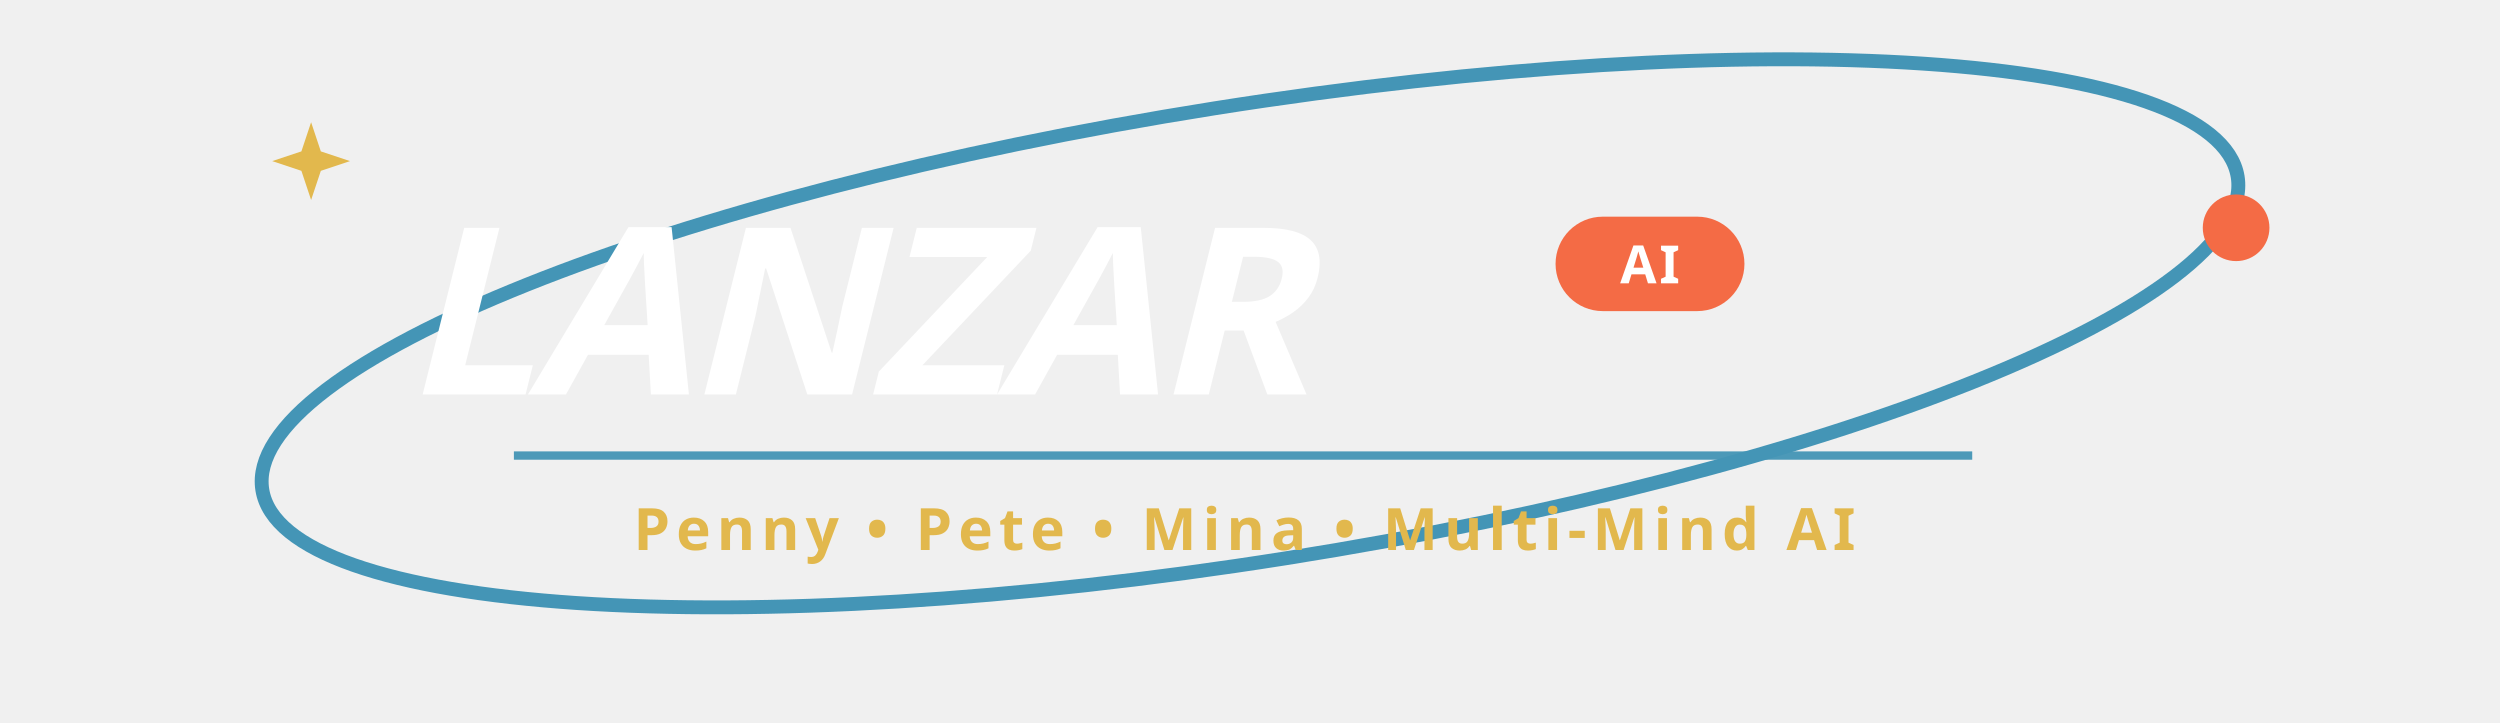
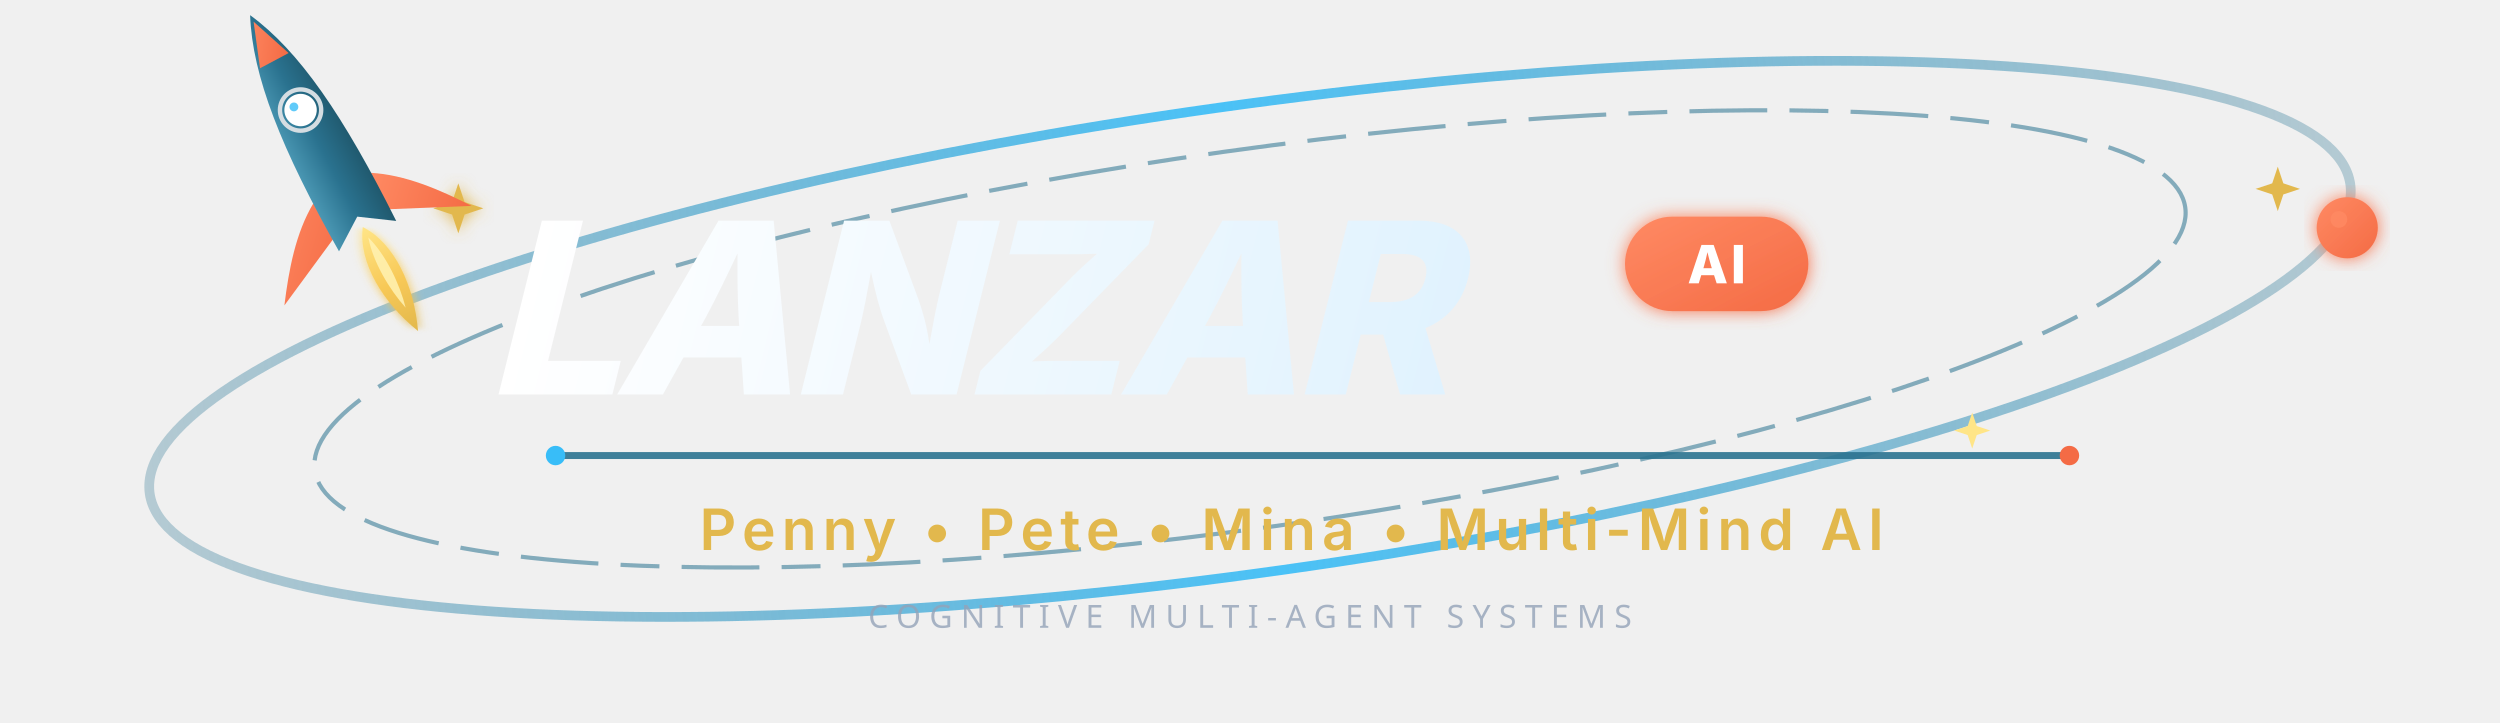
- <svg xmlns="http://www.w3.org/2000/svg" viewBox="0 0 900 260">
-   <ellipse cx="450" cy="120" rx="360" ry="82" fill="none" stroke="#4495B6" stroke-width="5" transform="rotate(-9 450 120)" />
-   <circle cx="805" cy="82" r="12" fill="#F46B45" />
-   <g transform="translate(112 58)">
-     <polygon points="0,-14 3.5,-3.5 14,0 3.5,3.5 0,14 -3.5,3.5 -14,0 -3.5,-3.5" fill="#E2B84D" />
+ <svg xmlns="http://www.w3.org/2000/svg" viewBox="0 0 900 260" width="100%" height="100%">
+   <defs>
+     <linearGradient id="rocketBodyGrad" x1="0%" y1="0%" x2="100%" y2="0%">
+       <stop offset="0%" stop-color="#4A97B3" />
+       <stop offset="50%" stop-color="#2A728F" />
+       <stop offset="100%" stop-color="#20596E" />
+     </linearGradient>
+     <linearGradient id="rocketOrangeGrad" x1="0%" y1="0%" x2="100%" y2="100%">
+       <stop offset="0%" stop-color="#FF8A63" />
+       <stop offset="100%" stop-color="#F46B45" />
+     </linearGradient>
+     <linearGradient id="flameGrad" x1="0%" y1="0%" x2="0%" y2="100%">
+       <stop offset="0%" stop-color="#FFE587" />
+       <stop offset="55%" stop-color="#F7C856" />
+       <stop offset="100%" stop-color="#E2B84D" />
+     </linearGradient>
+     <linearGradient id="orbitGlow" x1="0%" y1="0%" x2="100%" y2="0%">
+       <stop offset="0%" stop-color="#2A728F" stop-opacity="0.3" />
+       <stop offset="50%" stop-color="#38BDF8" stop-opacity="0.9" />
+       <stop offset="100%" stop-color="#2A728F" stop-opacity="0.3" />
+     </linearGradient>
+     <linearGradient id="textGrad" x1="0%" y1="0%" x2="100%" y2="0%">
+       <stop offset="0%" stop-color="#FFFFFF" />
+       <stop offset="100%" stop-color="#E0F2FE" />
+     </linearGradient>
+     <filter id="glowFilter" x="-20%" y="-20%" width="140%" height="140%">
+       <feGaussianBlur stdDeviation="3" result="blur" />
+       <feMerge>
+         <feMergeNode in="blur" />
+         <feMergeNode in="SourceGraphic" />
+       </feMerge>
+     </filter>
+   </defs>
+   <ellipse cx="450" cy="122" rx="400" ry="84" fill="none" stroke="url(#orbitGlow)" stroke-width="3.5" transform="rotate(-8 450 122)" />
+   <ellipse cx="450" cy="122" rx="340" ry="68" fill="none" stroke="#2A728F" stroke-width="1.5" stroke-dasharray="14 8 28 8" opacity="0.55" transform="rotate(-8 450 122)" />
+   <g transform="translate(165 75) scale(0.9)" filter="url(#glowFilter)">
+     <polygon points="0,-10 2.5,-2.5 10,0 2.5,2.5 0,10 -2.5,2.5 -10,0 -2.5,-2.5" fill="#E2B84D" />
+   </g>
+   <g transform="translate(710 155) scale(0.65)">
+     <polygon points="0,-10 2.5,-2.5 10,0 2.5,2.5 0,10 -2.5,2.5 -10,0 -2.5,-2.5" fill="#FFE587" />
+   </g>
+   <g transform="translate(820 68) scale(0.8)">
+     <polygon points="0,-10 2.5,-2.5 10,0 2.5,2.5 0,10 -2.5,2.5 -10,0 -2.5,-2.5" fill="#E2B84D" />
+   </g>
+   <circle cx="845" cy="82" r="11" fill="url(#rocketOrangeGrad)" filter="url(#glowFilter)" />
+   <circle cx="842" cy="79" r="3" fill="#FF8A63" opacity="0.8" />
+   <g transform="translate(42 28) rotate(-28) scale(0.53)">
+     <path d="M100 168 C86 188 88 220 100 248 C112 220 114 188 100 168Z" fill="url(#flameGrad)" filter="url(#glowFilter)" />
+     <path d="M100 176 C95 192 96 214 100 230 C104 214 105 192 100 176Z" fill="#FFF2B3" opacity=".85" />
+     <path d="M78 138 C58 150 42 170 28 190 L80 165Z" fill="url(#rocketOrangeGrad)" />
+     <path d="M122 138 C142 150 158 170 172 190 L120 165Z" fill="url(#rocketOrangeGrad)" />
+     <path d="M100 5 C118 42 124 95 122 175 L100 160 L78 175 C76 95 82 42 100 5Z" fill="url(#rocketBodyGrad)" />
+     <path d="M100 10 L111 40 L89 40Z" fill="url(#rocketOrangeGrad)" />
+     <circle cx="100" cy="78" r="14" fill="none" stroke="#D5DDE2" stroke-width="3" />
+     <circle cx="100" cy="78" r="11" fill="#FFFFFF" />
+     <circle cx="97" cy="74" r="3" fill="#38BDF8" opacity=".8" />
  </g>
  <g transform="skewX(-14)">
-     <text x="180" y="142" font-family="Space Grotesk, sans-serif" font-size="84" font-weight="800" fill="#FFFFFF" letter-spacing="-2">
+     <text x="210" y="142" font-family="'Space Grotesk', -apple-system, sans-serif" font-size="86" font-weight="800" fill="url(#textGrad)" letter-spacing="-3">
            LANZAR
        </text>
  </g>
-   <g transform="translate(560, 78)">
-     <rect width="68" height="34" rx="17" fill="#F46B45" />
-     <text x="34" y="24" text-anchor="middle" font-family="Space Grotesk, sans-serif" font-size="19" font-weight="800" fill="#FFFFFF" letter-spacing="1">AI</text>
+   <g transform="translate(585, 78)">
+     <rect width="66" height="34" rx="17" fill="url(#rocketOrangeGrad)" filter="url(#glowFilter)" />
+     <text x="33" y="24" text-anchor="middle" font-family="'Space Grotesk', -apple-system, sans-serif" font-size="19" font-weight="800" fill="#FFFFFF" letter-spacing="1">AI</text>
  </g>
-   <line x1="185" y1="164" x2="710" y2="164" stroke="#4495B6" stroke-width="3" opacity="0.95" />
-   <text x="448" y="198" text-anchor="middle" font-family="Space Grotesk, sans-serif" font-size="21" font-weight="700" letter-spacing="2.2" fill="#E2B84D">
+   <line x1="200" y1="164" x2="745" y2="164" stroke="#2A728F" stroke-width="2.5" opacity="0.9" />
+   <circle cx="200" cy="164" r="3.5" fill="#38BDF8" />
+   <circle cx="745" cy="164" r="3.5" fill="#F46B45" />
+   <text x="465" y="198" text-anchor="middle" font-family="'Space Grotesk', -apple-system, sans-serif" font-size="20.5" font-weight="600" letter-spacing="2.2" fill="#E2B84D">
        Penny • Pete • Mina • Multi-Mind AI
    </text>
+   <text x="450" y="226" text-anchor="middle" font-family="'Plus Jakarta Sans', system-ui, sans-serif" font-size="11.5" font-weight="500" letter-spacing="3" fill="#94A3B8" opacity="0.8">
+         COGNITIVE MULTI-AGENT SYSTEMS
+     </text>
</svg>
